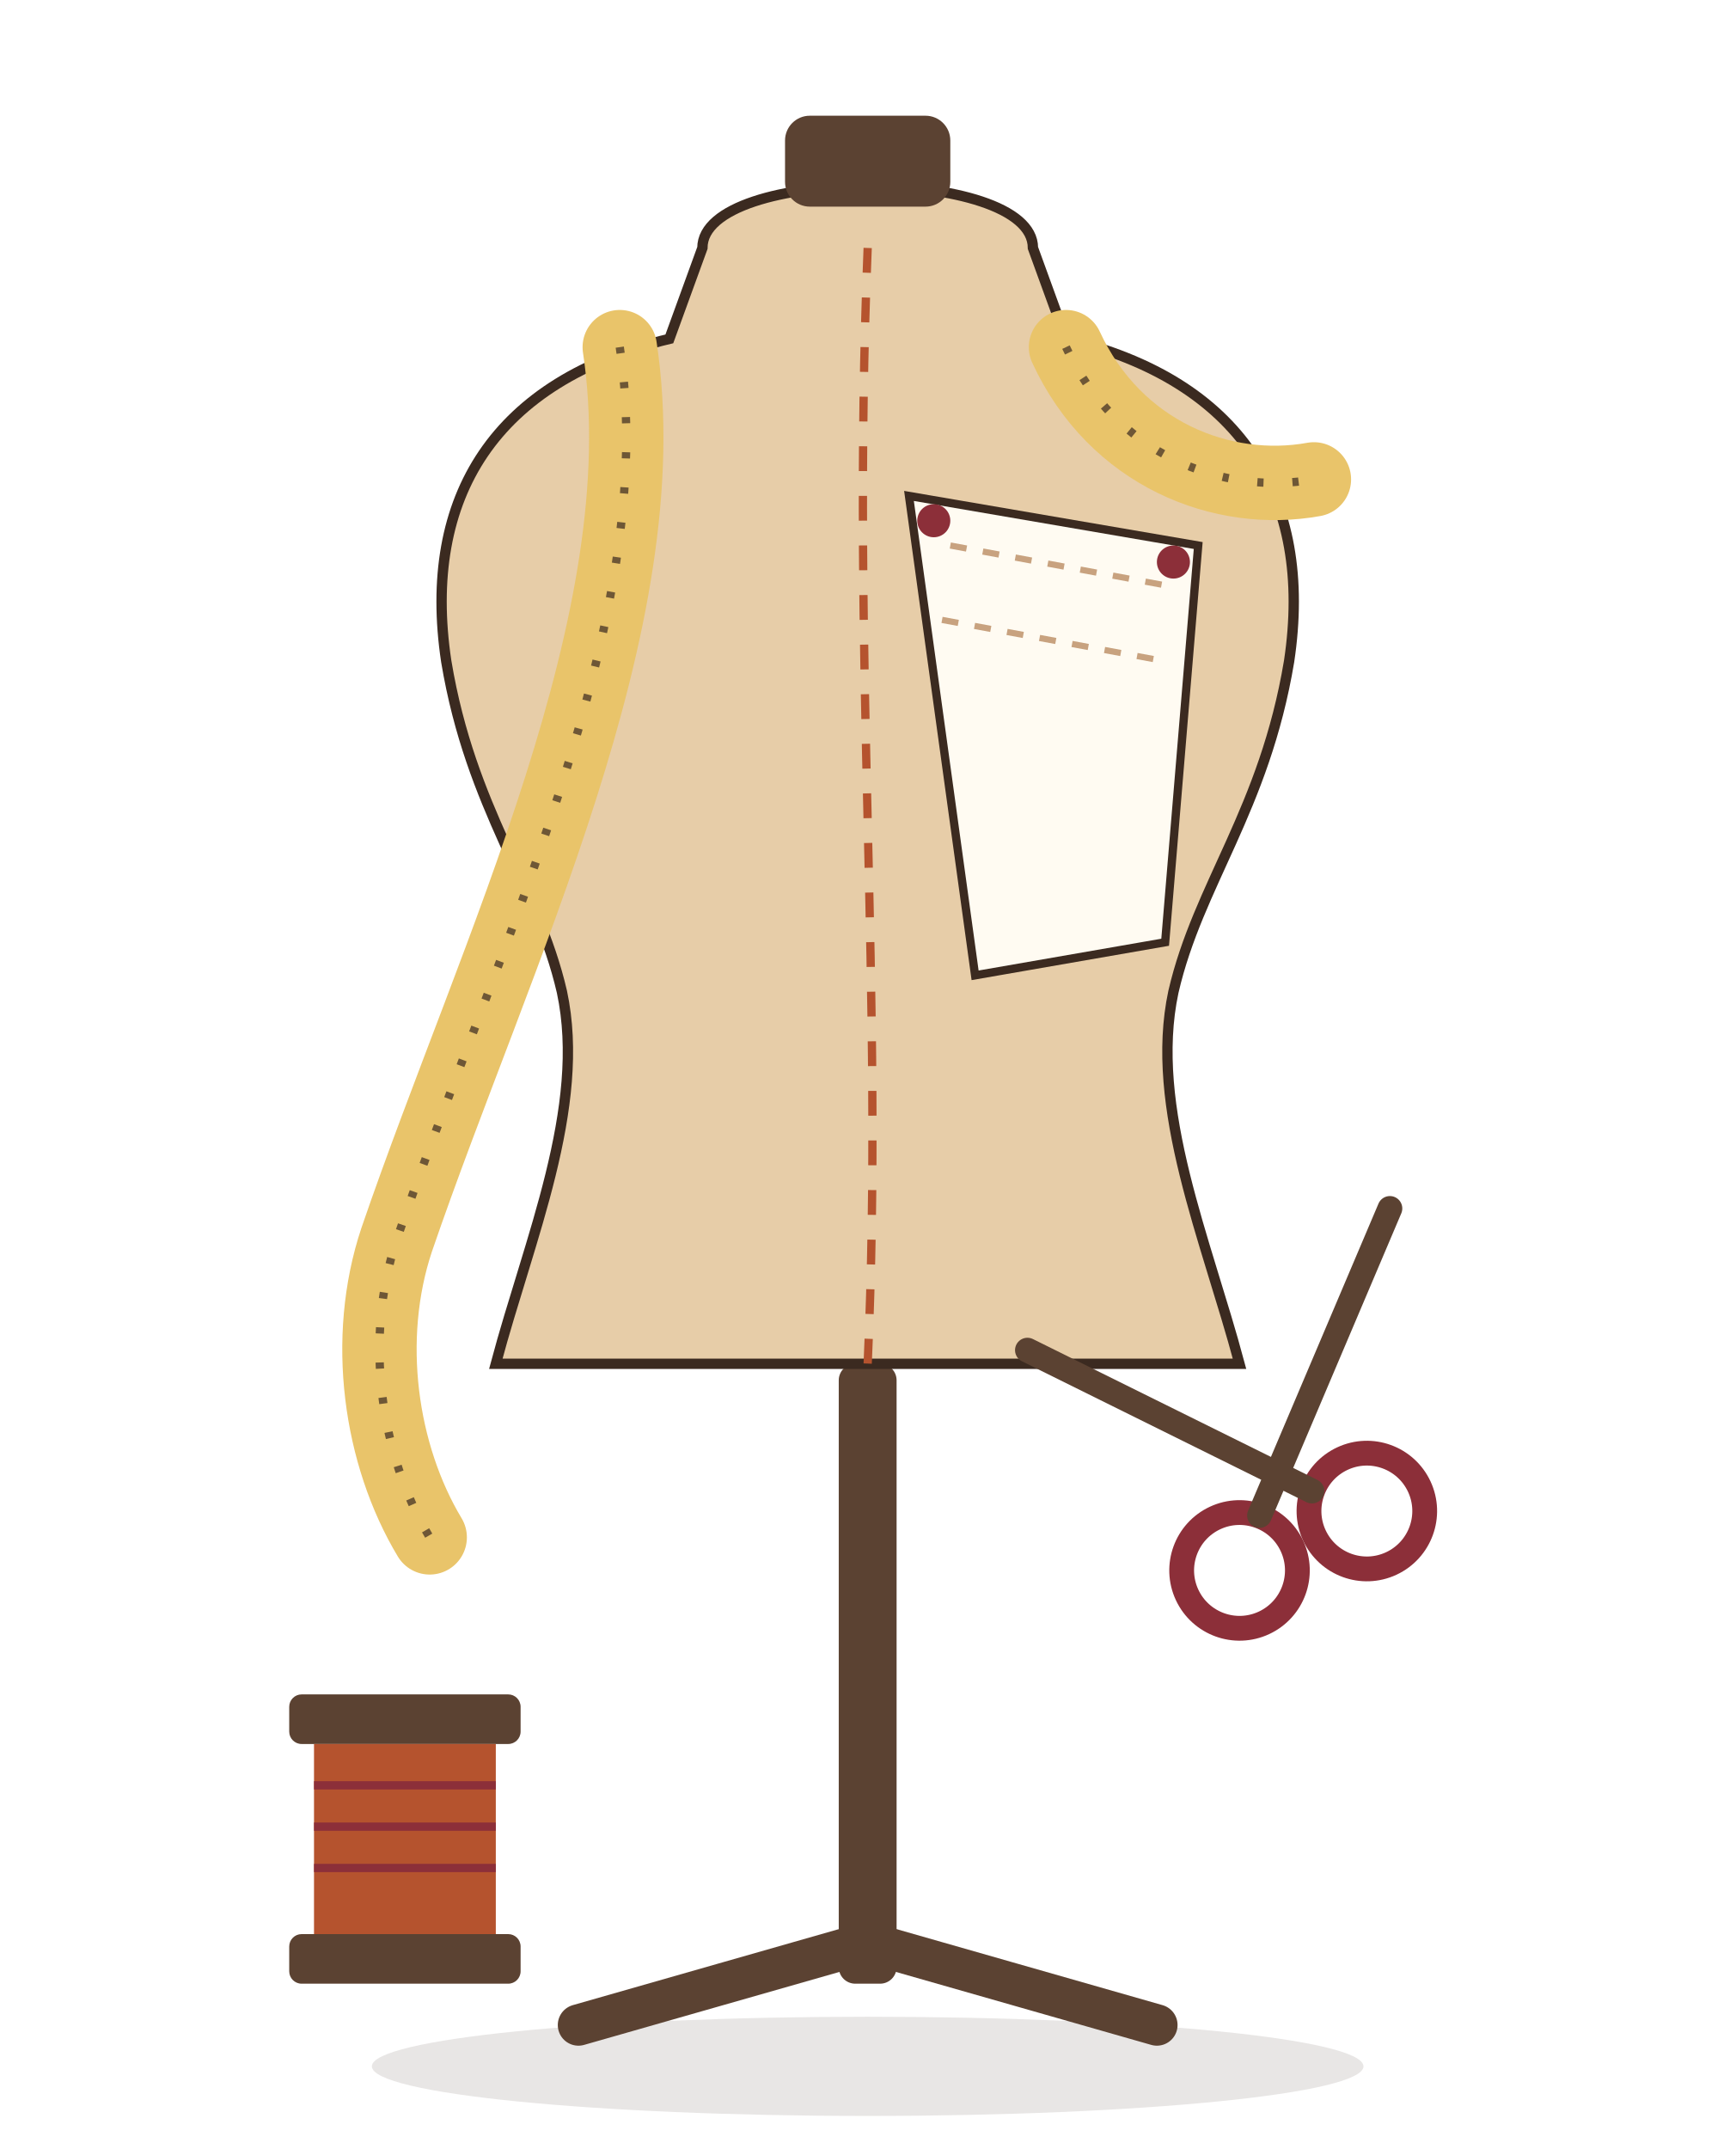
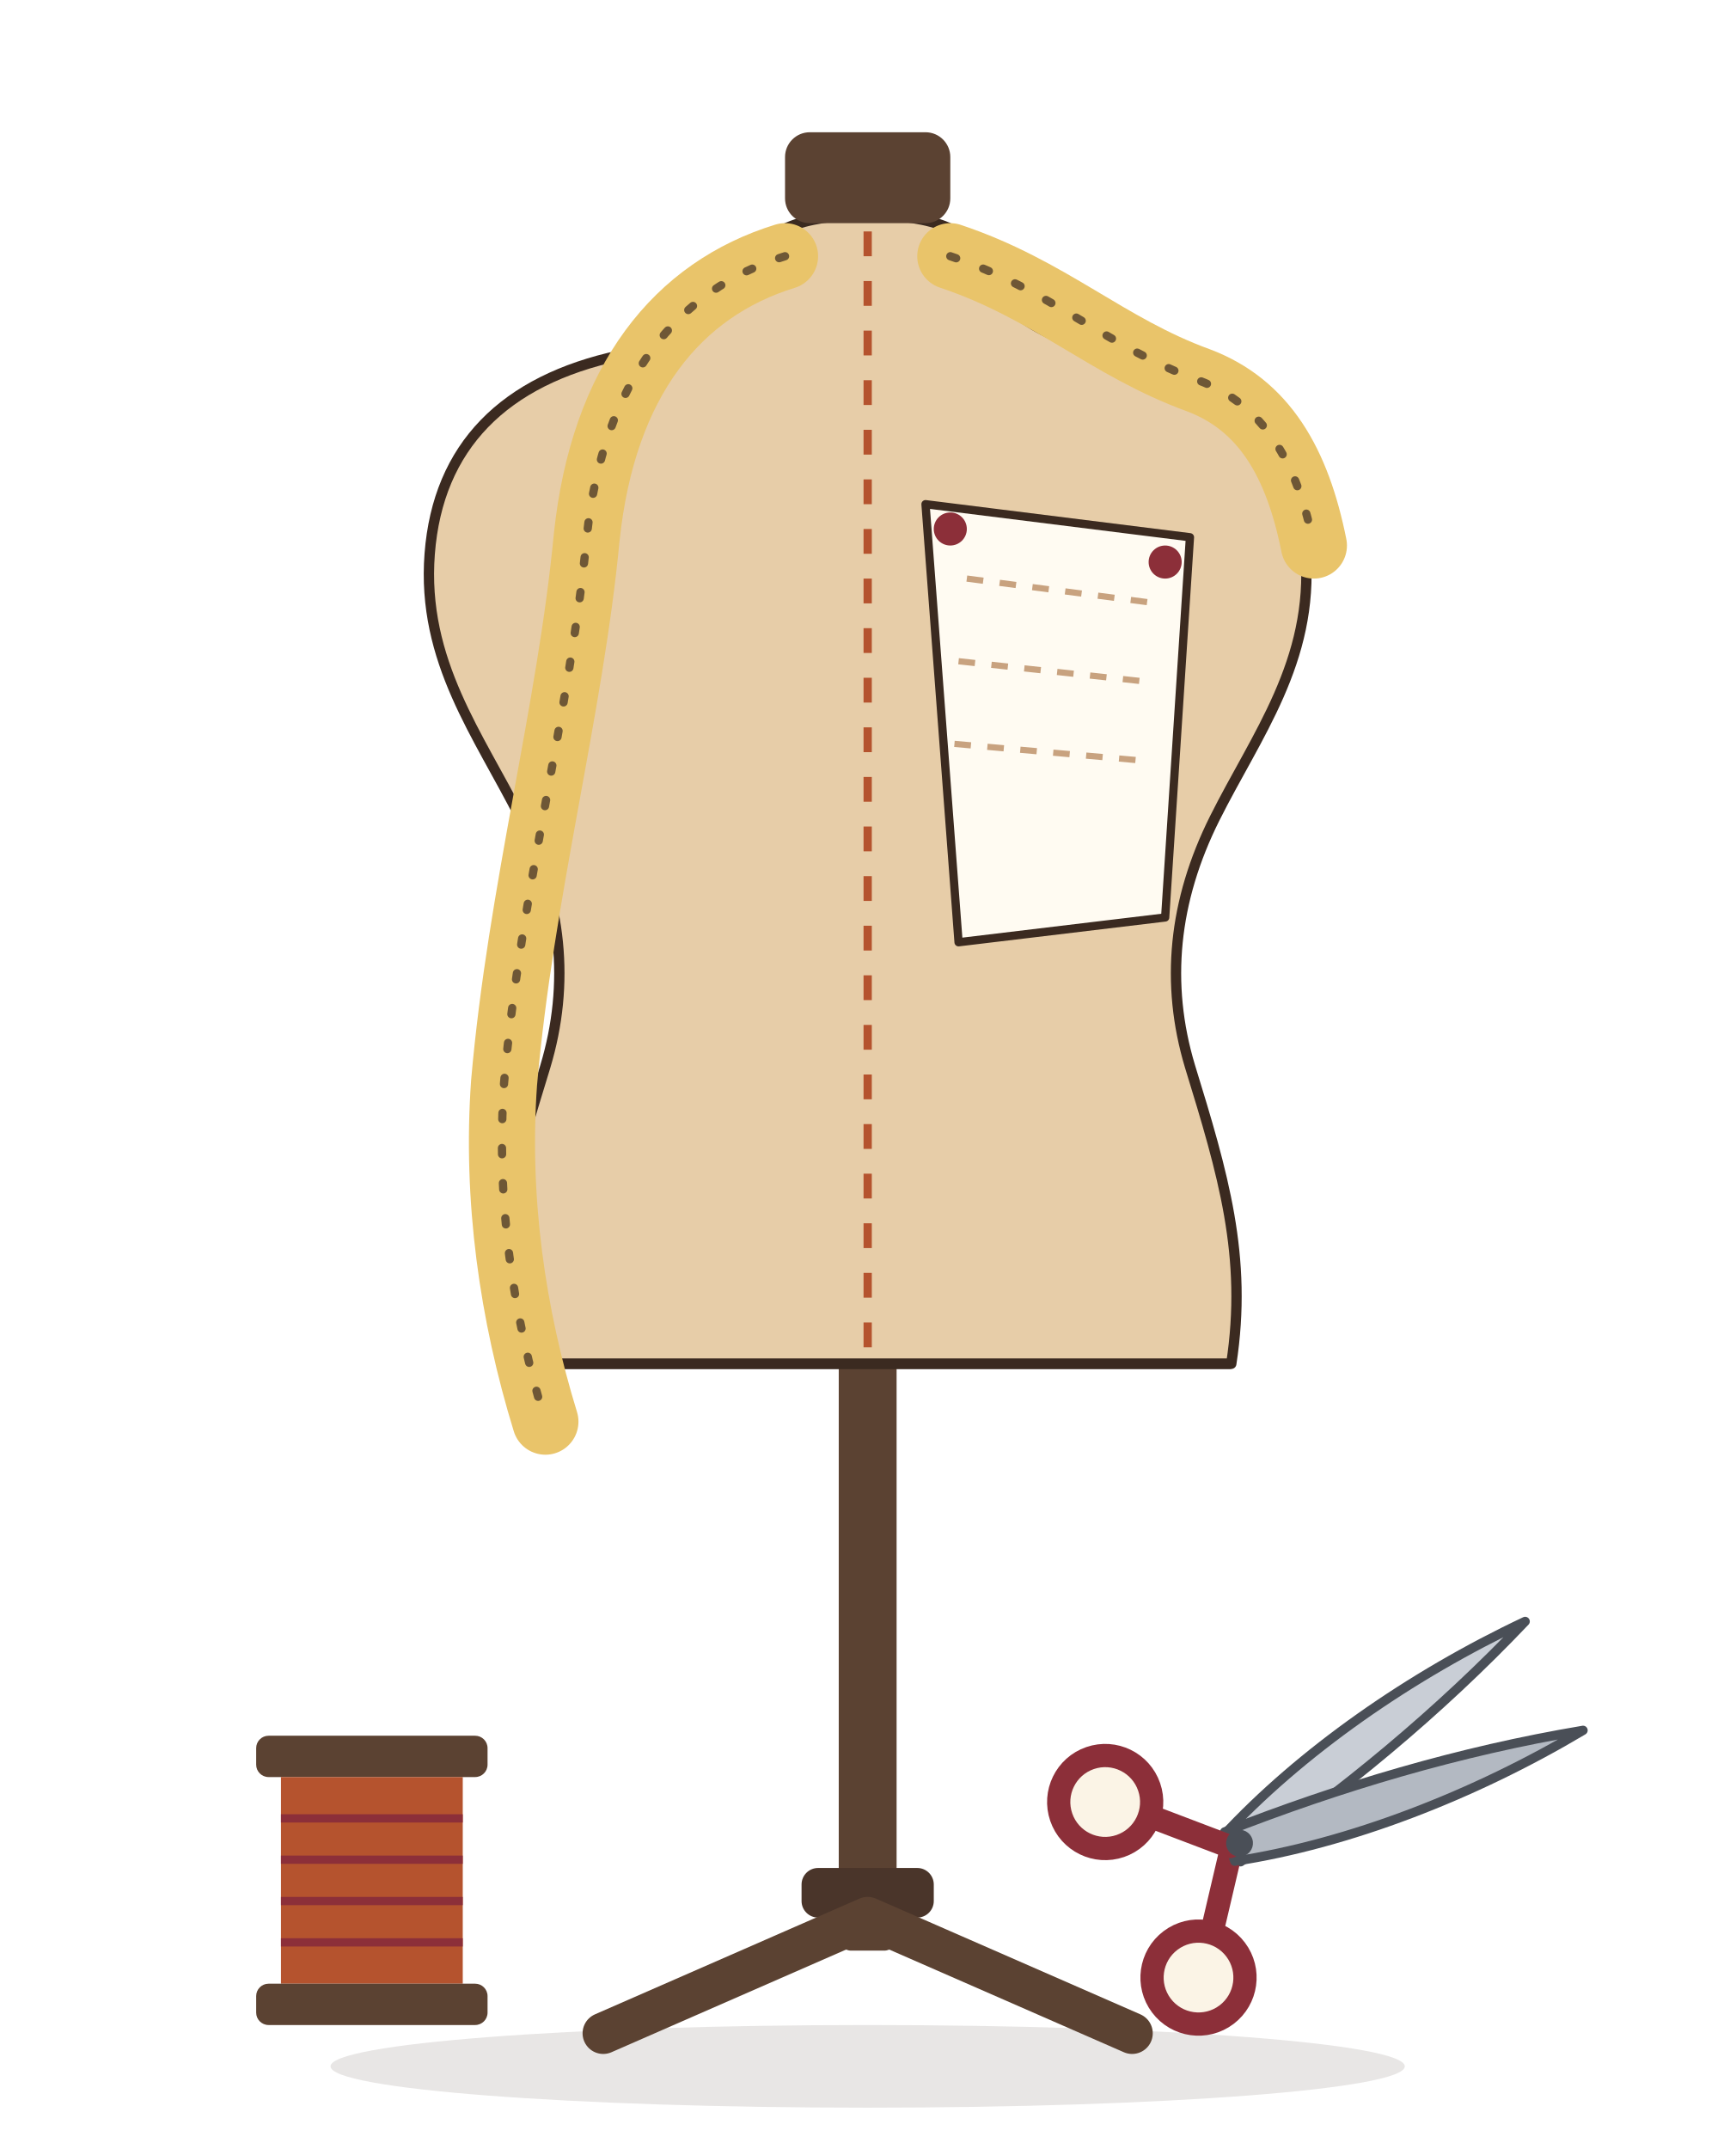
<svg xmlns="http://www.w3.org/2000/svg" viewBox="0 0 420 520">
-   <ellipse cx="210" cy="500" rx="120" ry="12" fill="#3B2A20" opacity=".12" />
-   <rect x="203" y="330" width="14" height="150" rx="4" fill="#5B4232" />
-   <path d="M140 490 L210 470 L280 490" fill="none" stroke="#5B4232" stroke-width="10" stroke-linecap="round" stroke-linejoin="round" />
-   <path d="M170 60 C170 40 250 40 250 60 L258 82 C300 92 318 120 312 160 C306 196 290 214 284 240 C278 268 292 300 300 330 L120 330 C128 300 142 268 136 240 C130 214 114 196 108 160 C102 120 120 92 162 82 Z" fill="#E7CDA8" />
-   <path d="M170 60 C170 40 250 40 250 60 L258 82 C300 92 318 120 312 160 C306 196 290 214 284 240 C278 268 292 300 300 330 L120 330 C128 300 142 268 136 240 C130 214 114 196 108 160 C102 120 120 92 162 82 Z" fill="none" stroke="#3B2A20" stroke-width="2.5" />
-   <rect x="190" y="28" width="40" height="22" rx="6" fill="#5B4232" />
-   <path d="M210 60 C206 160 214 240 210 330" fill="none" stroke="#B5532E" stroke-width="2" stroke-dasharray="6 6" />
-   <path d="M220 120 L290 132 L282 228 L236 236 Z" fill="#FFFBF2" stroke="#3B2A20" stroke-width="2" />
-   <path d="M230 132 L284 142 M228 150 L282 160" stroke="#C8A27F" stroke-width="1.5" stroke-dasharray="4 4" />
-   <circle cx="226" cy="126" r="4" fill="#8C2F39" />
-   <circle cx="284" cy="136" r="4" fill="#8C2F39" />
-   <path d="M150 84 C160 150 120 230 96 300 C88 324 92 352 104 372" fill="none" stroke="#E9C46A" stroke-width="18" stroke-linecap="round" />
-   <path d="M150 84 C160 150 120 230 96 300 C88 324 92 352 104 372" fill="none" stroke="#3B2A20" stroke-width="2" stroke-dasharray="1.5 7" opacity=".7" />
-   <path d="M258 84 C270 110 296 120 318 116" fill="none" stroke="#E9C46A" stroke-width="18" stroke-linecap="round" />
-   <path d="M258 84 C270 110 296 120 318 116" fill="none" stroke="#3B2A20" stroke-width="2" stroke-dasharray="1.5 7" opacity=".7" />
-   <g transform="translate(300 380) rotate(-25)">
-     <circle cx="0" cy="0" r="14" fill="none" stroke="#8C2F39" stroke-width="6" />
-     <circle cx="34" cy="0" r="14" fill="none" stroke="#8C2F39" stroke-width="6" />
-     <path d="M10 -10 L70 -64 M24 -10 L-24 -70" stroke="#5B4232" stroke-width="6" stroke-linecap="round" />
+   <ellipse cx="210" cy="500" rx="130" ry="10" fill="#3B2A20" opacity=".12" />
+   <rect x="203" y="326" width="14" height="146" rx="3" fill="#5B4232" />
+   <rect x="194" y="452" width="32" height="12" rx="4" fill="#4A352A" />
+   <path d="M210 464 L146 492 M210 464 L274 492" fill="none" stroke="#5B4232" stroke-width="10" stroke-linecap="round" />
+   <path id="torso" d="M210 52 C226 52 236 56 238 64 C240 74 252 82 270 86 C298 92 314 108 316 134 C318 160 304 178 294 198 C284 218 282 238 288 258 C296 284 302 304 298 330 L122 330 C118 304 124 284 132 258 C138 238 136 218 126 198 C116 178 102 160 104 134 C106 108 122 92 150 86 C168 82 180 74 182 64 C184 56 194 52 210 52 Z" fill="#E7CDA8" stroke="#3B2A20" stroke-width="2.5" stroke-linejoin="round" />
+   <path d="M122 330 L298 330" stroke="#3B2A20" stroke-width="2.5" />
+   <rect x="190" y="32" width="40" height="22" rx="6" fill="#5B4232" />
+   <path d="M210 56 L210 328" stroke="#B5532E" stroke-width="2" stroke-dasharray="6 6" />
+   <path d="M224 122 L288 130 L282 222 L232 228 Z" fill="#FFFBF2" stroke="#3B2A20" stroke-width="2" stroke-linejoin="round" />
+   <path d="M234 140 L280 146 M232 160 L278 165 M231 180 L276 184" stroke="#C8A27F" stroke-width="1.5" stroke-dasharray="4 4" />
+   <circle cx="230" cy="128" r="4" fill="#8C2F39" />
+   <circle cx="282" cy="136" r="4" fill="#8C2F39" />
+   <g fill="none" stroke-linecap="round">
+     <path d="M190 62 C164 70 146 92 142 130 C138 172 126 216 122 262 C120 290 124 318 132 344" stroke="#E9C46A" stroke-width="16" />
+     <path d="M190 62 C164 70 146 92 142 130 C138 172 126 216 122 262 C120 290 124 318 132 344" stroke="#3B2A20" stroke-width="2" stroke-dasharray="1.5 7" opacity=".7" />
+     <path d="M230 62 C254 70 268 84 290 92 C306 98 314 112 318 132" stroke="#E9C46A" stroke-width="16" />
+     <path d="M230 62 C254 70 268 84 290 92 C306 98 314 112 318 132" stroke="#3B2A20" stroke-width="2" stroke-dasharray="1.5 7" opacity=".7" />
  </g>
-   <g transform="translate(70 410)">
-     <rect x="0" y="0" width="56" height="12" rx="3" fill="#5B4232" />
-     <rect x="6" y="12" width="44" height="46" fill="#B5532E" />
-     <path d="M6 22 H50 M6 32 H50 M6 42 H50" stroke="#8C2F39" stroke-width="2" />
-     <rect x="0" y="58" width="56" height="12" rx="3" fill="#5B4232" />
+   <g transform="translate(300 446) rotate(-28) scale(1.25)">
+     <g transform="rotate(-9)">
+       <path d="M-2 -3 C20 -7 46 -6 70 -1 C46 3 22 4 -2 3 Z" fill="#C9CED6" stroke="#4A4F57" stroke-width="1.8" stroke-linejoin="round" />
+       <path d="M-2 0 L-14 10" stroke="#8C2F39" stroke-width="4.5" stroke-linecap="round" />
+       <circle cx="-22" cy="16" r="9" fill="#FBF4E6" stroke="#8C2F39" stroke-width="4.5" />
+     </g>
+     <g transform="rotate(9)">
+       <path d="M-2 -3 C22 -4 46 -3 70 1 C46 6 20 7 -2 3 Z" fill="#B3B9C2" stroke="#4A4F57" stroke-width="1.8" stroke-linejoin="round" />
+       <path d="M-2 0 L-14 -10" stroke="#8C2F39" stroke-width="4.5" stroke-linecap="round" />
+       <circle cx="-22" cy="-16" r="9" fill="#FBF4E6" stroke="#8C2F39" stroke-width="4.5" />
+     </g>
+     <circle cx="0" cy="0" r="2.6" fill="#4A4F57" />
+   </g>
+   <g transform="translate(62 420)">
+     <rect x="0" y="0" width="56" height="10" rx="3" fill="#5B4232" />
+     <rect x="6" y="10" width="44" height="50" fill="#B5532E" />
+     <path d="M6 20 H50 M6 30 H50 M6 40 H50 M6 50 H50" stroke="#8C2F39" stroke-width="2" />
+     <rect x="0" y="60" width="56" height="10" rx="3" fill="#5B4232" />
  </g>
</svg>
